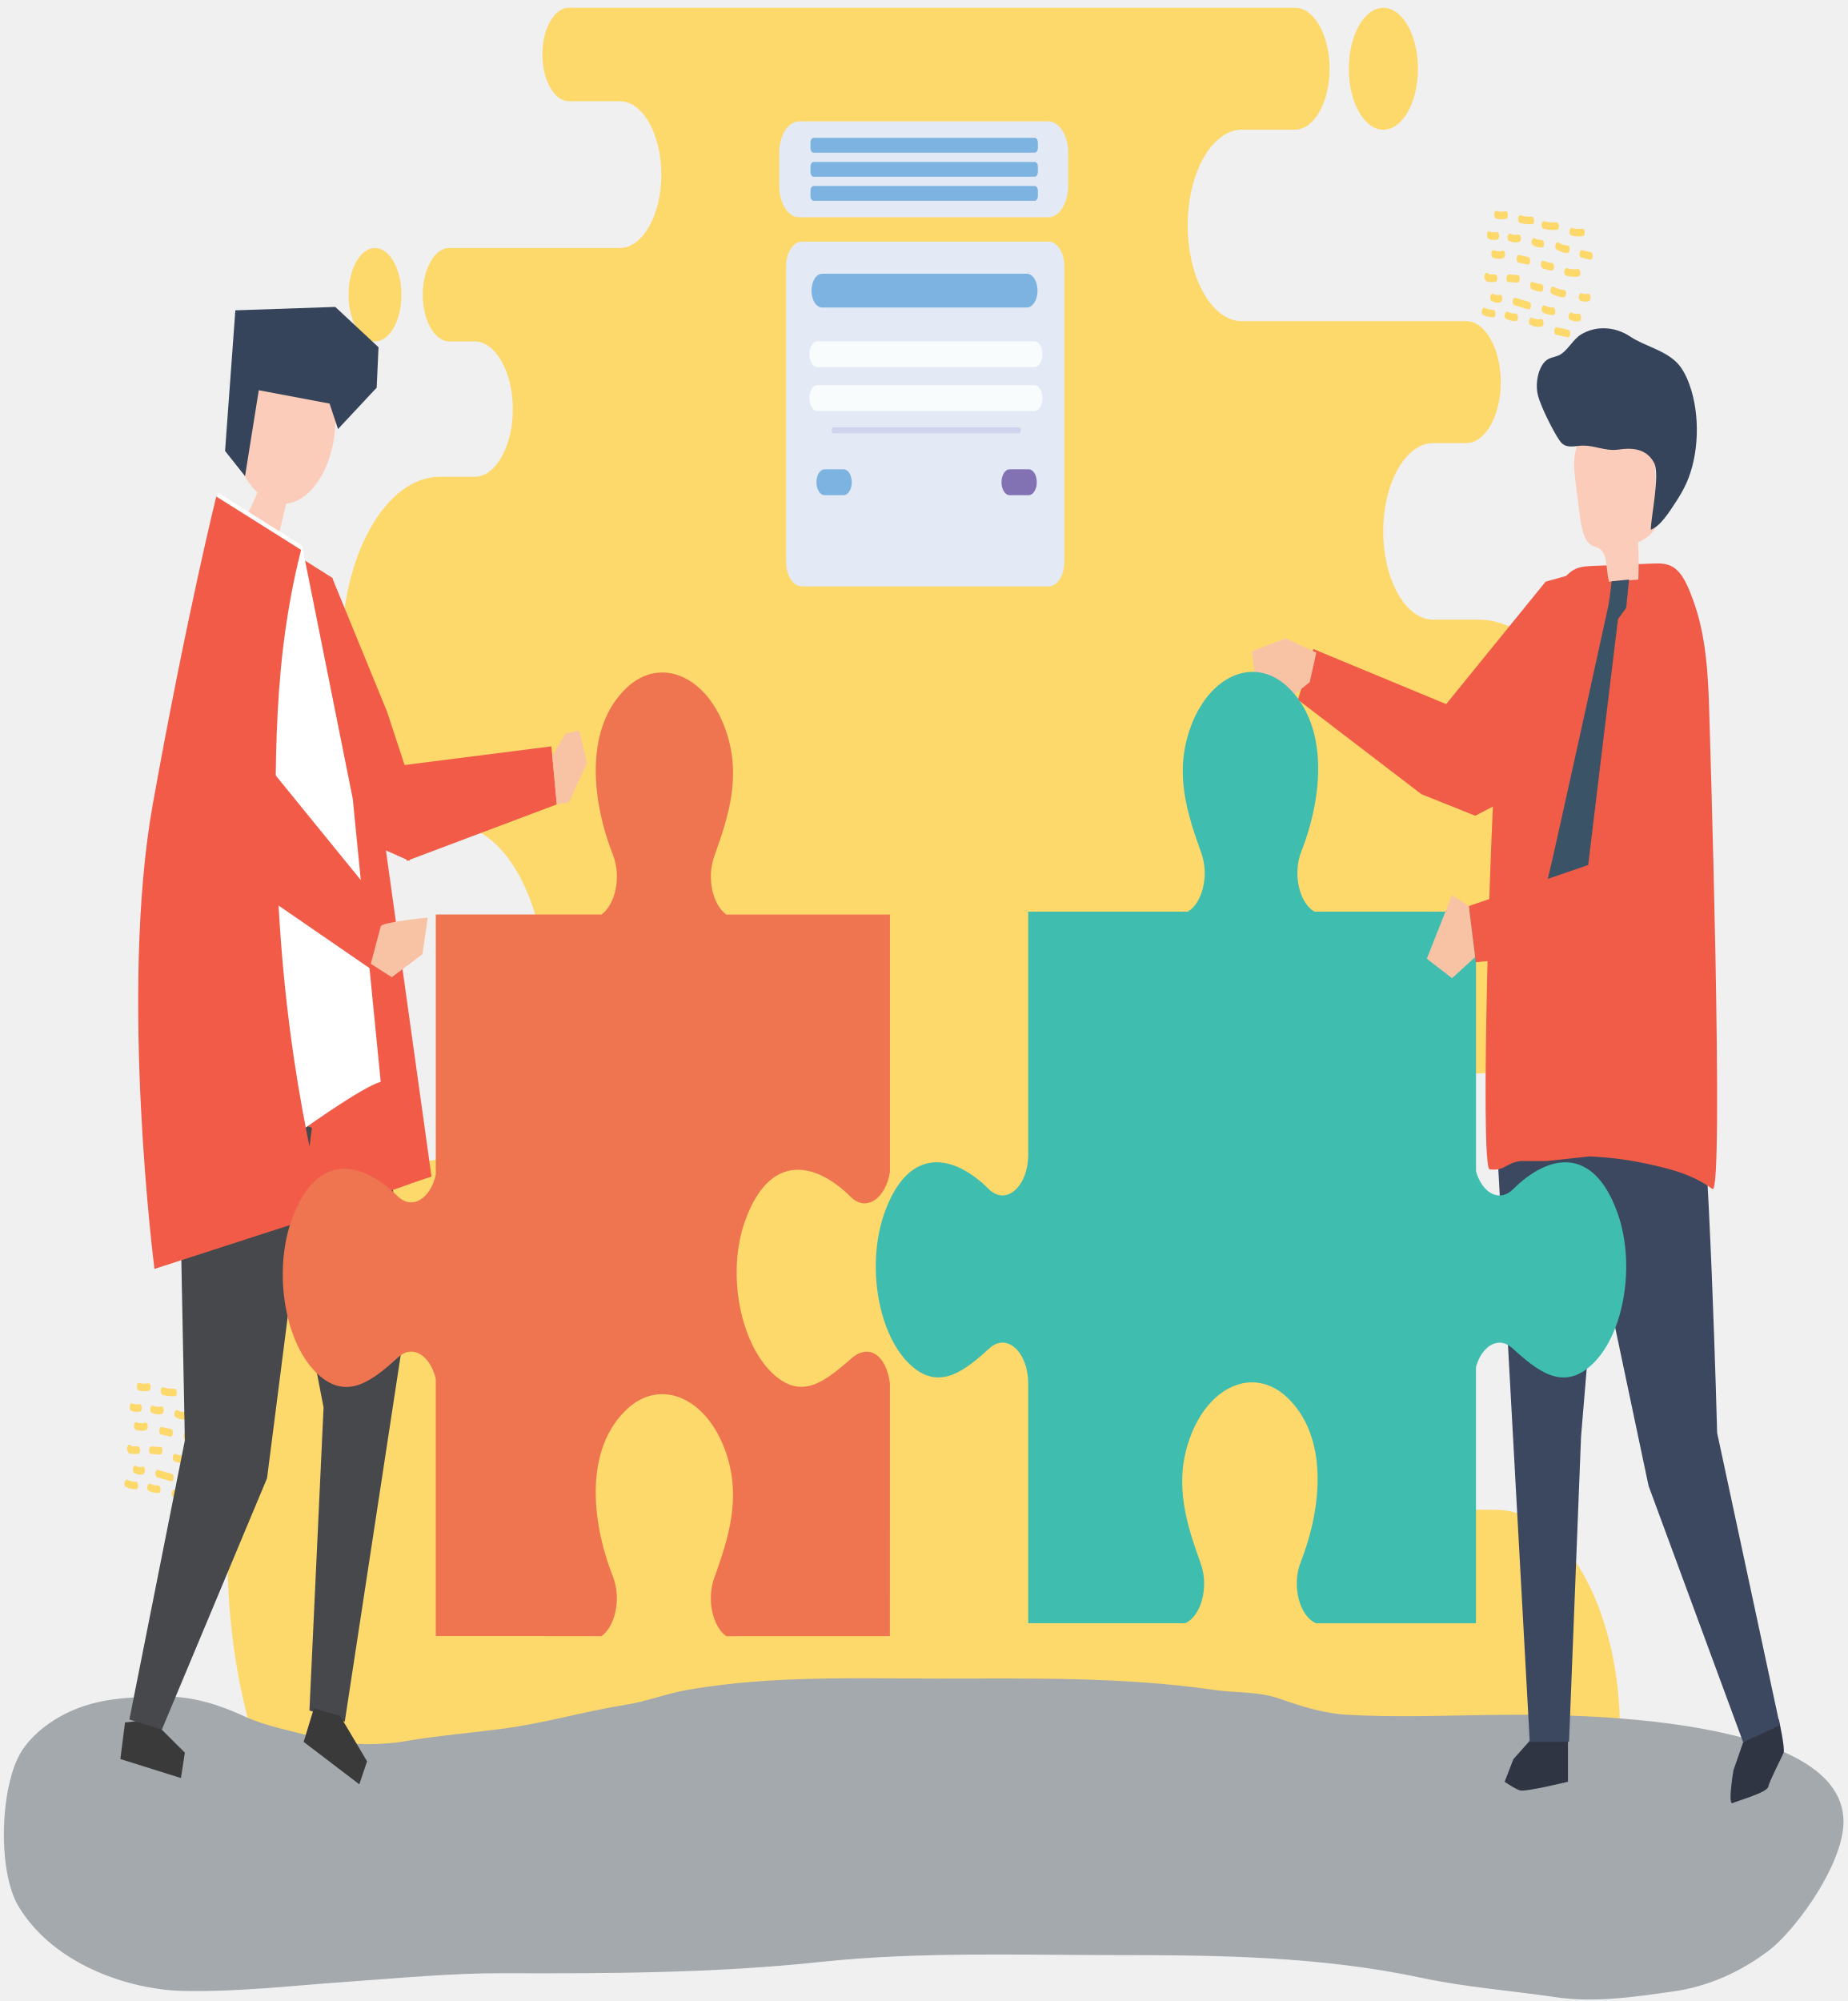
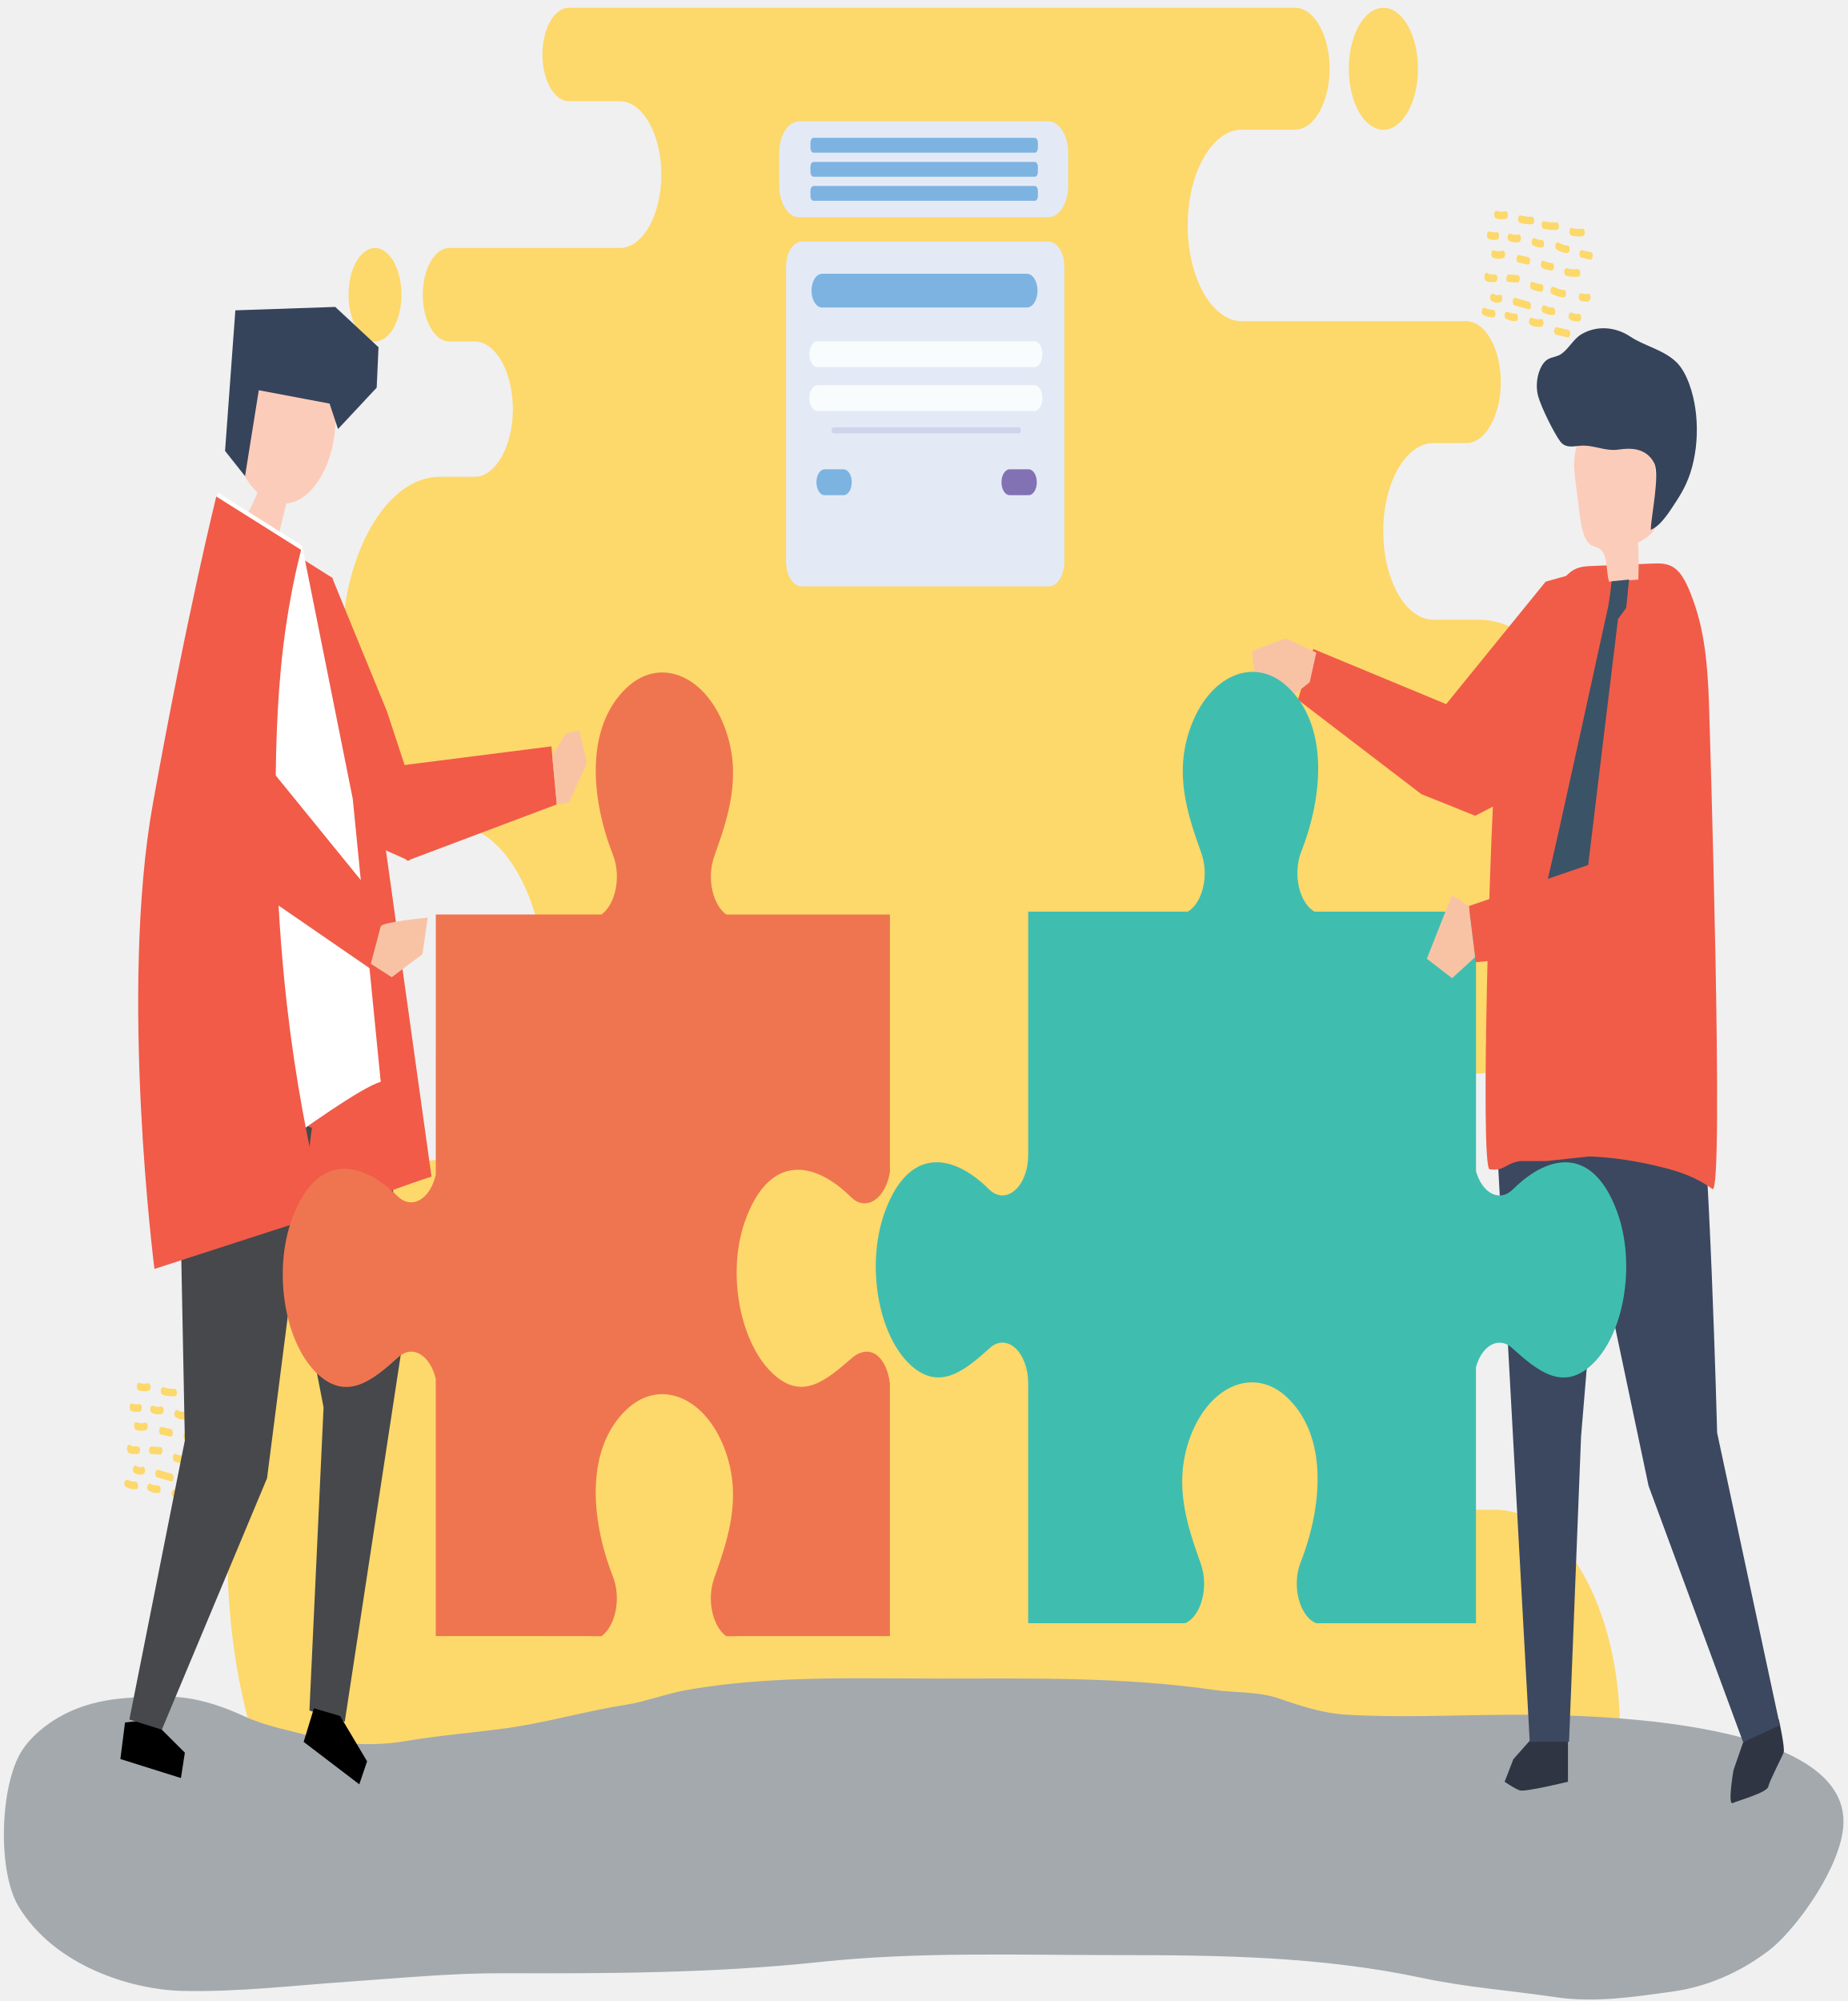
<svg xmlns="http://www.w3.org/2000/svg" width="301" height="326" viewBox="0 0 301 326" fill="none">
  <g clip-path="url(#clip0_2573_66715)">
    <path d="M241.954 50.169C241.484 49.922 241.17 51.048 241.644 51.299C242.192 51.588 242.741 51.712 243.319 51.685C243.816 51.662 243.717 50.439 243.219 50.462C242.791 50.481 242.362 50.381 241.954 50.169Z" fill="#FDD86B" />
    <path d="M246.887 51.076C246.477 51.107 246.071 51.018 245.683 50.806C245.212 50.551 244.901 51.678 245.372 51.936C245.899 52.221 246.428 52.341 246.984 52.299C247.482 52.26 247.384 51.037 246.887 51.076Z" fill="#FDD86B" />
    <path d="M251.062 51.974C250.584 52.078 250.116 52.024 249.66 51.781C249.188 51.531 248.877 52.657 249.348 52.911C249.941 53.224 250.543 53.332 251.162 53.197C251.655 53.089 251.557 51.866 251.062 51.974Z" fill="#FDD86B" />
    <path d="M253.551 54.535L255.405 54.955C255.898 55.067 256.01 53.848 255.515 53.736L253.66 53.316C253.165 53.204 253.056 54.423 253.551 54.535Z" fill="#FDD86B" />
    <path d="M244.355 48.02C244.003 48.136 243.668 48.101 243.333 47.885C242.869 47.588 242.561 48.718 243.022 49.015C243.479 49.309 243.969 49.397 244.452 49.243C244.94 49.085 244.845 47.862 244.355 48.02Z" fill="#FDD86B" />
    <path d="M246.783 49.749C247.526 49.965 248.268 50.177 249.011 50.393C249.501 50.536 249.611 49.317 249.12 49.174C248.377 48.958 247.635 48.746 246.892 48.53C246.399 48.387 246.29 49.606 246.783 49.749Z" fill="#FDD86B" />
    <path d="M251.407 50.91C251.956 51.203 252.504 51.334 253.082 51.315C253.579 51.299 253.478 50.076 252.983 50.092C252.553 50.103 252.123 49.995 251.715 49.779C251.244 49.529 250.931 50.655 251.407 50.91Z" fill="#FDD86B" />
    <path d="M257.194 51.114C256.825 51.18 256.461 51.129 256.109 50.94C255.638 50.694 255.327 51.82 255.798 52.071C256.289 52.329 256.782 52.425 257.294 52.337C257.789 52.252 257.692 51.029 257.194 51.114Z" fill="#FDD86B" />
    <path d="M242.974 44.7C242.869 44.696 242.767 44.692 242.665 44.688C242.629 44.688 242.602 44.684 242.578 44.684C242.413 44.306 241.937 44.341 241.859 44.939C241.792 45.46 242.073 45.83 242.371 45.899C242.745 45.98 243.156 45.926 243.532 45.938C243.743 45.946 243.935 45.772 243.971 45.413C244.001 45.116 243.853 44.723 243.641 44.715C243.42 44.715 243.197 44.708 242.974 44.7Z" fill="#FDD86B" />
    <path d="M245.865 44.715C245.37 44.676 245.255 45.895 245.756 45.934C246.231 45.968 246.707 46.007 247.18 46.042C247.676 46.08 247.79 44.861 247.29 44.823C246.814 44.788 246.338 44.753 245.865 44.715Z" fill="#FDD86B" />
    <path d="M249.732 45.949C249.246 45.772 249.14 46.991 249.623 47.168C250.086 47.338 250.555 47.457 251.028 47.527C251.523 47.596 251.638 46.377 251.138 46.308C250.664 46.235 250.195 46.119 249.732 45.949Z" fill="#FDD86B" />
    <path d="M252.846 47.862C253.458 48.205 254.082 48.41 254.73 48.456C255.226 48.491 255.339 47.272 254.84 47.237C254.262 47.194 253.701 47.036 253.155 46.736C252.686 46.473 252.376 47.603 252.846 47.862Z" fill="#FDD86B" />
    <path d="M258.731 47.854C258.367 47.947 258.022 47.924 257.665 47.785C257.461 47.704 257.255 48.001 257.226 48.31C257.194 48.668 257.352 48.927 257.556 49.008C257.973 49.17 258.406 49.189 258.83 49.081C259.321 48.95 259.226 47.727 258.731 47.854Z" fill="#FDD86B" />
    <path d="M244.797 40.838C244.326 40.985 243.872 40.966 243.406 40.784C242.92 40.595 242.816 41.818 243.297 42.003C243.823 42.204 244.365 42.223 244.896 42.061C245.384 41.911 245.289 40.688 244.797 40.838Z" fill="#FDD86B" />
    <path d="M247.409 42.77L248.88 43.102C249.373 43.214 249.484 41.995 248.989 41.883L247.518 41.551C247.023 41.439 246.914 42.658 247.409 42.77Z" fill="#FDD86B" />
    <path d="M251.477 42.501C250.992 42.319 250.885 43.542 251.368 43.72C251.832 43.893 252.3 44.013 252.774 44.078C253.269 44.148 253.383 42.929 252.883 42.859C252.41 42.794 251.941 42.674 251.477 42.501Z" fill="#FDD86B" />
    <path d="M257.065 43.839C256.466 43.913 255.879 43.858 255.289 43.693C254.798 43.554 254.689 44.773 255.179 44.912C255.837 45.101 256.5 45.147 257.165 45.062C257.663 45 257.563 43.778 257.065 43.839Z" fill="#FDD86B" />
    <path d="M243.828 37.818C243.445 37.892 243.076 37.857 242.7 37.722C242.212 37.548 242.105 38.767 242.59 38.941C243.03 39.099 243.479 39.126 243.926 39.041C244.423 38.945 244.326 37.718 243.828 37.818Z" fill="#FDD86B" />
    <path d="M247.384 38.203C246.975 38.304 246.564 38.284 246.166 38.103C245.965 38.011 245.748 38.092 245.656 38.423C245.579 38.697 245.656 39.141 245.858 39.233C246.394 39.484 246.931 39.565 247.484 39.426C247.974 39.307 247.88 38.084 247.384 38.203Z" fill="#FDD86B" />
    <path d="M249.776 39.963C250.259 40.24 250.747 40.352 251.259 40.318C251.756 40.283 251.657 39.06 251.159 39.095C250.793 39.122 250.429 39.029 250.084 38.832C249.618 38.566 249.307 39.693 249.776 39.963Z" fill="#FDD86B" />
    <path d="M253.629 40.649C254.17 40.993 254.731 41.193 255.316 41.232C255.808 41.263 255.922 40.044 255.425 40.013C254.91 39.978 254.417 39.824 253.939 39.523C253.473 39.226 253.165 40.356 253.629 40.649Z" fill="#FDD86B" />
    <path d="M257.663 41.98L259.07 42.3C259.563 42.412 259.675 41.193 259.18 41.081L257.772 40.761C257.279 40.649 257.168 41.868 257.663 41.98Z" fill="#FDD86B" />
    <path d="M245.263 34.419C244.794 34.539 244.338 34.519 243.872 34.369C243.381 34.215 243.275 35.434 243.763 35.588C244.29 35.758 244.829 35.769 245.36 35.638C245.855 35.518 245.758 34.296 245.263 34.419Z" fill="#FDD86B" />
    <path d="M249.543 35.303C248.945 35.346 248.358 35.264 247.77 35.087C247.28 34.937 247.171 36.156 247.661 36.306C248.317 36.507 248.975 36.572 249.642 36.526C250.138 36.491 250.04 35.268 249.543 35.303Z" fill="#FDD86B" />
    <path d="M253.573 36.213C252.91 36.278 252.256 36.221 251.601 36.047C251.109 35.916 250.999 37.139 251.492 37.266C252.215 37.455 252.941 37.509 253.672 37.436C254.169 37.385 254.07 36.163 253.573 36.213Z" fill="#FDD86B" />
    <path d="M257.784 37.254C257.228 37.346 256.684 37.304 256.136 37.142C255.646 36.995 255.536 38.214 256.027 38.361C256.641 38.546 257.262 38.581 257.884 38.477C258.379 38.392 258.282 37.169 257.784 37.254Z" fill="#FDD86B" />
    <path d="M20.807 241.105C20.336 240.859 20.023 241.985 20.496 242.236C21.045 242.525 21.594 242.648 22.171 242.621C22.669 242.598 22.57 241.375 22.072 241.399C21.645 241.418 21.215 241.318 20.807 241.105Z" fill="#FDD86B" />
    <path d="M25.74 242.012C25.33 242.043 24.924 241.954 24.536 241.742C24.065 241.487 23.754 242.613 24.225 242.872C24.752 243.157 25.281 243.277 25.837 243.234C26.335 243.196 26.238 241.973 25.74 242.012Z" fill="#FDD86B" />
    <path d="M29.915 242.911C29.437 243.015 28.968 242.961 28.512 242.718C28.041 242.467 27.73 243.593 28.201 243.848C28.794 244.16 29.396 244.268 30.015 244.133C30.508 244.025 30.41 242.803 29.915 242.911Z" fill="#FDD86B" />
    <path d="M32.404 245.472L34.258 245.892C34.751 246.004 34.863 244.785 34.367 244.673L32.513 244.253C32.018 244.141 31.908 245.36 32.404 245.472Z" fill="#FDD86B" />
    <path d="M23.208 238.957C22.856 239.072 22.521 239.038 22.186 238.822C21.722 238.525 21.414 239.655 21.875 239.952C22.332 240.245 22.822 240.334 23.305 240.179C23.793 240.021 23.698 238.799 23.208 238.957Z" fill="#FDD86B" />
    <path d="M25.636 240.685C26.378 240.901 27.121 241.113 27.864 241.329C28.355 241.472 28.464 240.253 27.973 240.11C27.23 239.894 26.488 239.682 25.745 239.466C25.252 239.323 25.143 240.542 25.636 240.685Z" fill="#FDD86B" />
    <path d="M30.26 241.846C30.809 242.139 31.357 242.27 31.935 242.251C32.433 242.236 32.331 241.013 31.835 241.028C31.406 241.04 30.976 240.932 30.568 240.716C30.097 240.465 29.787 241.591 30.26 241.846Z" fill="#FDD86B" />
    <path d="M36.047 242.05C35.678 242.116 35.314 242.066 34.962 241.877C34.491 241.63 34.18 242.756 34.651 243.007C35.142 243.265 35.635 243.362 36.147 243.273C36.642 243.188 36.545 241.966 36.047 242.05Z" fill="#FDD86B" />
    <path d="M21.827 235.636C21.723 235.632 21.62 235.628 21.519 235.624C21.482 235.624 21.455 235.62 21.431 235.62C21.266 235.242 20.79 235.277 20.713 235.875C20.645 236.396 20.926 236.766 21.225 236.835C21.599 236.916 22.009 236.862 22.385 236.874C22.596 236.882 22.788 236.708 22.825 236.349C22.854 236.052 22.706 235.659 22.494 235.651C22.273 235.651 22.05 235.643 21.827 235.636Z" fill="#FDD86B" />
    <path d="M24.718 235.651C24.223 235.613 24.109 236.832 24.609 236.87C25.084 236.905 25.56 236.943 26.034 236.978C26.529 237.017 26.643 235.798 26.143 235.759C25.667 235.725 25.191 235.69 24.718 235.651Z" fill="#FDD86B" />
    <path d="M28.585 236.886C28.099 236.708 27.993 237.927 28.476 238.105C28.939 238.274 29.408 238.394 29.881 238.463C30.377 238.533 30.491 237.314 29.991 237.244C29.517 237.171 29.049 237.055 28.585 236.886Z" fill="#FDD86B" />
    <path d="M31.7 238.799C32.311 239.142 32.935 239.346 33.583 239.393C34.078 239.427 34.193 238.209 33.693 238.174C33.115 238.131 32.554 237.973 32.008 237.672C31.539 237.41 31.229 238.54 31.7 238.799Z" fill="#FDD86B" />
    <path d="M37.584 238.792C37.22 238.884 36.875 238.861 36.518 238.722C36.314 238.641 36.108 238.938 36.079 239.247C36.047 239.606 36.205 239.864 36.409 239.945C36.826 240.107 37.258 240.126 37.683 240.018C38.174 239.887 38.079 238.665 37.584 238.792Z" fill="#FDD86B" />
    <path d="M23.65 231.774C23.179 231.921 22.725 231.902 22.259 231.72C21.773 231.531 21.669 232.754 22.149 232.939C22.676 233.14 23.218 233.159 23.749 232.997C24.237 232.847 24.142 231.624 23.65 231.774Z" fill="#FDD86B" />
    <path d="M26.262 233.707L27.733 234.039C28.226 234.151 28.337 232.932 27.842 232.82L26.371 232.488C25.876 232.376 25.767 233.595 26.262 233.707Z" fill="#FDD86B" />
    <path d="M30.33 233.437C29.845 233.256 29.738 234.479 30.221 234.656C30.685 234.83 31.153 234.949 31.627 235.015C32.122 235.084 32.236 233.865 31.736 233.796C31.262 233.73 30.794 233.611 30.33 233.437Z" fill="#FDD86B" />
    <path d="M35.919 234.776C35.319 234.849 34.731 234.795 34.142 234.629C33.651 234.49 33.542 235.709 34.032 235.848C34.69 236.037 35.353 236.083 36.018 235.998C36.516 235.937 36.416 234.714 35.919 234.776Z" fill="#FDD86B" />
    <path d="M22.681 228.755C22.298 228.829 21.929 228.794 21.552 228.659C21.064 228.485 20.957 229.704 21.443 229.878C21.883 230.036 22.331 230.063 22.778 229.978C23.276 229.882 23.179 228.655 22.681 228.755Z" fill="#FDD86B" />
    <path d="M26.238 229.14C25.827 229.24 25.417 229.221 25.019 229.04C24.817 228.947 24.601 229.028 24.509 229.36C24.431 229.634 24.509 230.077 24.711 230.17C25.247 230.42 25.784 230.501 26.337 230.363C26.827 230.243 26.733 229.02 26.238 229.14Z" fill="#FDD86B" />
    <path d="M28.629 230.899C29.112 231.177 29.6 231.289 30.112 231.254C30.61 231.219 30.51 229.996 30.012 230.031C29.646 230.058 29.282 229.966 28.937 229.769C28.471 229.503 28.16 230.629 28.629 230.899Z" fill="#FDD86B" />
    <path d="M32.481 231.586C33.023 231.929 33.583 232.13 34.168 232.168C34.661 232.199 34.775 230.98 34.278 230.949C33.763 230.915 33.27 230.76 32.792 230.459C32.326 230.162 32.017 231.293 32.481 231.586Z" fill="#FDD86B" />
    <path d="M36.516 232.916L37.924 233.237C38.417 233.348 38.528 232.13 38.033 232.018L36.625 231.698C36.132 231.586 36.021 232.805 36.516 232.916Z" fill="#FDD86B" />
    <path d="M24.116 225.356C23.648 225.476 23.191 225.456 22.725 225.306C22.235 225.152 22.128 226.37 22.616 226.525C23.142 226.695 23.681 226.706 24.213 226.575C24.708 226.455 24.611 225.233 24.116 225.356Z" fill="#FDD86B" />
    <path d="M28.396 226.241C27.798 226.283 27.211 226.202 26.623 226.024C26.133 225.874 26.024 227.093 26.514 227.243C27.17 227.444 27.828 227.51 28.495 227.463C28.99 227.429 28.893 226.206 28.396 226.241Z" fill="#FDD86B" />
    <path d="M32.425 227.15C31.762 227.215 31.11 227.157 30.454 226.984C29.961 226.853 29.852 228.075 30.345 228.203C31.068 228.392 31.794 228.446 32.525 228.372C33.022 228.322 32.923 227.1 32.425 227.15Z" fill="#FDD86B" />
    <path d="M36.637 228.191C36.081 228.283 35.538 228.241 34.989 228.079C34.499 227.932 34.389 229.151 34.88 229.298C35.494 229.483 36.115 229.518 36.737 229.414C37.232 229.329 37.135 228.106 36.637 228.191Z" fill="#FDD86B" />
    <path fill-rule="evenodd" clip-rule="evenodd" d="M73.531 317.654C53.474 317.654 37.067 288.658 37.067 253.229C37.067 217.796 53.474 188.8 73.531 188.8C82.01 188.8 88.948 176.546 88.948 161.56C88.948 146.578 82.01 134.32 73.531 134.32H71.695C62.879 134.32 55.666 121.575 55.666 105.996C55.666 90.419 62.881 77.675 71.695 77.675H77.327C80.758 77.675 83.561 72.715 83.561 66.647C83.561 60.583 80.745 55.623 77.327 55.623H73.189C70.819 55.623 68.882 52.197 68.882 48.012C68.882 43.827 70.821 40.402 73.189 40.402H100.986C104.707 40.402 107.754 35.036 107.754 28.444C107.754 21.867 104.707 16.487 100.986 16.487H92.679C90.31 16.487 88.373 13.057 88.373 8.876C88.373 4.695 90.31 1.266 92.679 1.266H211.011C214.101 1.266 216.631 5.736 216.631 11.194C216.631 16.652 214.101 21.123 211.011 21.123H202.34C197.482 21.123 193.509 28.147 193.509 36.726C193.509 45.308 197.482 52.329 202.34 52.329H238.9C241.991 52.329 244.52 56.799 244.52 62.257C244.52 67.715 241.993 72.186 238.9 72.186H233.512C229.033 72.186 225.37 78.659 225.37 86.574C225.37 94.485 229.033 100.958 233.512 100.958H240.855C252.359 100.958 261.768 117.591 261.768 137.919C261.768 158.243 252.356 174.876 240.855 174.876H238.461C227.401 174.876 218.352 190.868 218.352 210.424C218.352 229.973 227.401 245.973 238.461 245.973H243.646C254.803 245.973 263.931 262.101 263.931 281.808C263.931 301.522 254.803 317.65 243.646 317.65L73.531 317.654ZM225.394 21.135C228.496 21.135 231.026 16.691 231.026 11.206C231.026 5.721 228.506 1.273 225.394 1.273C222.282 1.273 219.762 5.721 219.762 11.202C219.762 16.683 222.277 21.135 225.394 21.135ZM61.097 55.627C63.476 55.627 65.403 52.221 65.403 48.016C65.403 43.816 63.476 40.406 61.097 40.406C58.718 40.406 56.791 43.812 56.791 48.016C56.791 52.217 58.728 55.627 61.107 55.627H61.097Z" fill="#FDD86B" />
    <path d="M138.143 273.426C129.366 273.468 120.588 273.804 111.827 275.35C108.523 275.933 105.29 277.217 101.978 277.738C95.363 278.772 88.87 280.704 82.231 281.595C76.885 282.313 71.518 282.737 66.19 283.644C61.194 284.496 55.661 284.299 50.702 282.891C47.032 281.85 43.344 281.26 39.734 279.586C35.698 277.711 31.311 276.373 27.104 276.419C21.106 276.488 15.265 276.496 9.524 279.806C7.509 280.967 5.043 282.876 3.511 285.314C0.008 290.895 -0.465 304.82 3.033 310.61C8.924 320.354 21.497 324.176 29.755 324.357C38.802 324.554 47.592 323.49 56.654 322.861C65.075 322.278 73.475 321.449 81.908 321.476C99.133 321.534 116.361 321.476 133.556 319.648C149.711 317.931 165.905 318.521 182.097 318.521C198.698 318.521 215.188 318.73 231.671 322.236C238.852 323.763 246.169 324.3 253.388 325.368C259.852 326.328 266.065 325.349 272.502 324.462C277.908 323.717 283.28 321.511 288.191 317.781C292.08 314.83 299.011 305.657 300.202 298.61C303.545 278.853 253.097 279.327 245.35 279.374C236.687 279.424 227.952 279.875 219.293 279.35C215.652 279.13 212.061 278 208.508 276.758C204.966 275.524 201.4 275.836 197.81 275.319C182.837 273.156 167.83 273.472 152.811 273.472C147.924 273.472 143.035 273.402 138.143 273.426Z" fill="#A3A9AD" />
    <path d="M54.157 94.22L63.041 115.894L68.826 133.449L66.709 140.253L59.016 136.832L54.157 94.22Z" fill="#F15B48" />
    <path d="M43.509 170.759V181.734L52.719 229.29L50.416 278.675L56.171 280.504L65.382 220.145L65.029 202.386L60.776 166.165L43.509 170.759Z" fill="#46484B" />
-     <path d="M55.416 279.566L59.81 286.953L58.54 290.699L49.476 283.786L51.144 278.312L55.416 279.566Z" fill="#3A3A3A" />
-     <path d="M24.703 280.137L30.119 285.545L29.478 289.676L19.613 286.579L20.368 280.619L24.703 280.137Z" fill="#3A3A3A" />
+     <path d="M55.416 279.566L59.81 286.953L58.54 290.699L49.476 283.786L51.144 278.312L55.416 279.566Z" fill="black" />
+     <path d="M24.703 280.137L30.119 285.545L29.478 289.676L19.613 286.579L20.368 280.619L24.703 280.137Z" fill="black" />
    <path d="M54.186 94.165L40.485 85.528C40.485 85.528 35.615 104.746 30.08 135.527C24.546 166.308 32.651 205.495 32.651 205.495C32.651 205.495 64.037 193.641 70.305 191.689L62.444 135.423L54.186 94.165Z" fill="#F15B48" />
    <path d="M50.816 183.755L43.509 240.835L26.366 281.796L21.079 280.137L30.119 234.671L28.944 174.609L50.816 183.755Z" fill="#46484B" />
    <path d="M54.639 63.967C50.908 64.403 47.422 59.535 43.749 60.742C41.363 61.529 39.477 64.892 38.749 68.684C38.409 70.451 38.29 72.379 38.62 74.134C38.836 75.276 39.234 76.302 39.703 77.216C40.329 78.439 41.094 79.454 41.943 80.233C41.477 81.429 40.941 82.559 40.346 83.6C42.067 84.646 43.786 85.695 45.507 86.74C45.888 85.17 46.267 83.6 46.648 82.026C47.165 81.98 47.68 81.865 48.187 81.656C51.241 80.399 53.773 76.148 54.455 71.133C54.775 68.784 54.715 66.358 54.639 63.967Z" fill="#FCCCBA" />
    <path d="M53.697 65.752L42.164 63.577L39.926 77.575L36.669 73.467L38.346 50.558L54.625 50.003L61.672 56.572L61.373 63.156L55.072 69.899L53.697 65.752Z" fill="#35445B" />
    <path d="M49.221 88.903L35.52 80.267C35.52 80.267 30.651 99.484 25.116 130.265C19.581 161.047 27.687 200.233 27.687 200.233C27.687 200.233 55.763 178.188 62.029 176.237L57.477 130.161L49.221 88.903Z" fill="white" />
    <path d="M24.91 130.925C30.444 100.143 35.239 80.892 35.239 80.892L49.015 89.559L49.037 89.671C48.733 90.928 48.415 92.178 48.141 93.455C47.056 98.489 46.255 103.669 45.762 108.931C44.895 118.181 44.806 127.689 44.99 137.023C45.17 145.98 45.75 154.917 46.75 163.735C48.073 175.392 50.185 186.752 52.904 197.749C40.162 201.865 25.165 206.729 25.165 206.729C25.165 206.729 19.375 161.706 24.91 130.925Z" fill="#F15B48" />
    <path d="M62.806 125.031L89.836 121.594L90.72 131.048L66.267 140.252L62.806 125.031Z" fill="#F15B48" />
    <path d="M89.979 123.118L92.166 119.531L94.375 119.01L95.633 124.279L92.698 130.736L90.72 131.049L89.979 123.118Z" fill="#F8C3A5" />
    <path d="M260.972 92.206L251.829 94.763L235.621 114.714L213.977 105.738L211.47 114L231.591 129.387L240.359 132.901L251.749 126.995L260.972 92.206Z" fill="#F15C48" />
    <path d="M213.387 111.145L210.001 113.837L207.583 113.401L207.568 112.09L208.986 111.191L204.393 109.606L203.973 106.088L209.476 104.009L214.463 106.315L213.387 111.145Z" fill="#F8C3A5" />
    <path d="M250.841 281.796L246.574 286.602L245.151 290.278C245.151 290.278 246.751 291.408 247.642 291.69C248.53 291.971 255.468 290.278 255.468 290.278V283.778L250.841 281.796Z" fill="#2F3542" />
    <path d="M284.011 283.844L282.435 288.396C282.435 288.396 281.45 294.147 282.304 293.754C283.159 293.36 287.919 292.045 288.111 291.073C288.303 290.101 290.368 286.205 290.611 285.503C290.854 284.801 289.825 280.114 289.825 280.114L284.011 283.844Z" fill="#2F3542" />
    <path d="M254.815 176.688L268.599 242.069L284.011 283.844L289.99 281.086L279.772 233.44C279.772 233.44 278.539 185.579 276.519 171.5L254.815 176.688Z" fill="#3B4860" />
    <path d="M243.906 186.555L249.242 283.775H255.643L257.6 234.035L261.277 189.996L247.285 163.944L243.906 186.555Z" fill="#3B4860" />
    <path d="M243.7 124.342C244.362 119.331 244.625 113.939 246.186 109.264C247.746 104.592 250.698 101.051 252.975 97.078C253.939 95.396 254.97 93.645 256.405 92.843C257.388 92.291 258.474 92.245 259.532 92.202C262.743 92.075 265.955 91.944 269.167 91.817C270.337 91.77 271.556 91.736 272.623 92.407C274.223 93.414 275.126 95.755 275.918 97.938C277.937 103.516 278.309 109.703 278.488 116.01C278.483 116.068 280.994 195.201 279 193.715C276.519 191.864 273.682 190.88 270.897 190.194C266.972 189.195 262.967 188.558 258.966 188.404L251.924 189.16H247.676C245.124 189.553 245.336 190.772 242.714 190.518C241.039 190.356 242.94 130.085 243.7 124.342Z" fill="#F15C48" />
    <path d="M262.149 94.763C263.744 94.651 265.336 94.543 266.931 94.431C267.016 92.414 267.002 90.385 266.885 88.371C268.232 87.75 269.798 86.778 270.104 84.603C270.201 83.916 270.15 83.203 270.099 82.508C269.887 79.627 269.676 76.742 269.465 73.86C269.392 72.861 269.315 71.835 269.004 70.96C268.463 69.421 267.334 68.672 266.253 68.275C263.498 67.26 260.432 67.951 258.172 70.659C257.57 71.38 257.019 72.26 256.728 73.363C256.276 75.064 256.502 77 256.735 78.809C256.949 80.476 257.165 82.146 257.378 83.812C257.626 85.729 258 87.92 259.124 88.73C259.719 89.162 260.442 89.112 260.974 89.718C261.913 90.79 261.702 93.073 262.149 94.763Z" fill="#FCCCBA" />
    <path d="M253.318 58.123C253.672 58.022 254.034 57.903 254.398 57.652C255.553 56.854 256.362 55.253 257.587 54.501C260.068 52.985 263.178 53.205 265.615 54.832C267.946 56.391 271.128 56.989 273.216 59.083C274.087 59.959 274.762 61.263 275.272 62.686C277.044 67.612 276.826 74.169 274.738 78.771C274.269 79.805 273.718 80.734 273.145 81.621C271.956 83.457 270.531 85.725 268.96 86.308C268.999 84.109 270.499 77.301 269.502 75.411C268.179 72.904 265.581 72.966 263.722 73.243C261.506 73.575 259.68 72.441 257.469 72.618C256.342 72.707 255.067 73.07 254.206 71.916C253.209 70.586 251.097 66.354 250.596 64.495C250.157 62.871 250.451 60.865 251.213 59.577C251.869 58.462 252.577 58.335 253.318 58.123Z" fill="#35445B" />
    <path d="M252.048 144.846C252.048 144.063 252.14 143.284 252.329 142.559C253.174 139.311 262.054 98.659 262.054 98.659C262.054 98.659 262.411 96.553 262.578 94.701L265.423 94.42L264.955 99.037L263.622 100.858C263.622 100.858 258.163 145.626 258.131 146.412L254.085 154.366L252.048 144.846Z" fill="#3B5366" />
    <path d="M240.486 222.695C241.442 219.281 244.136 217.587 246.389 219.632C250.468 223.331 254.485 226.556 259.044 222.617C264.588 217.827 266.642 205.973 263.442 197.337C259.498 186.687 252.327 187.998 246.528 193.745C244.268 195.987 241.466 194.316 240.486 190.822V148.526H240.126H230.661H214.181C211.77 147.188 210.545 142.501 212.018 138.74C215.633 129.521 216.453 118.127 209.748 111.863C204.31 106.786 196.851 110.054 193.841 118.867C191.365 126.115 193.397 132.495 195.727 138.972C197.07 142.702 195.853 147.188 193.523 148.522H167.524V188.095C167.524 193.317 163.91 196.503 161.12 193.738C155.321 187.99 148.15 186.679 144.206 197.329C141.006 205.965 143.06 217.819 148.604 222.61C153.163 226.548 157.18 223.323 161.259 219.624C164.05 217.094 167.521 220.291 167.521 225.398V264.454H193.091C195.642 263.377 197.038 258.633 195.632 254.726C193.302 248.245 191.27 241.865 193.746 234.621C196.756 225.807 204.216 222.536 209.654 227.616C216.359 233.877 215.538 245.275 211.923 254.494C210.374 258.444 211.802 263.416 214.453 264.457H229.873H240.121H240.48V222.695H240.486Z" fill="#3FBEB0" />
    <path d="M118.338 148.993C116.16 147.45 115.08 143.11 116.384 139.481C118.743 132.908 120.801 126.435 118.289 119.091C115.233 110.157 107.668 106.848 102.156 111.997C95.358 118.35 96.196 129.907 99.862 139.253C101.291 142.894 100.226 147.407 97.995 148.989L71.003 148.985V149.567V164.815L71.001 191.373C70.147 195.257 67.156 197.232 64.755 194.856C58.873 189.032 51.6 187.709 47.602 198.509C44.361 207.269 46.447 219.288 52.071 224.141C56.696 228.129 60.767 224.858 64.903 221.105C67.285 218.945 70.147 220.904 70.999 224.658V266.548L96.252 266.552C96.3 266.552 96.347 266.563 96.395 266.567H97.99C100.219 264.986 101.284 260.473 99.857 256.831C96.189 247.485 95.354 235.932 102.151 229.576C107.664 224.422 115.228 227.732 118.284 236.669C120.797 244.014 118.738 250.486 116.379 257.059C115.075 260.689 116.155 265.032 118.333 266.571H119.918C119.967 266.567 120.012 266.556 120.064 266.556L144.987 266.559L144.99 225.36C144.383 220.7 141.545 218.879 138.783 221.263C134.597 224.874 130.888 228.087 126.263 224.098C120.639 219.246 118.241 207.427 121.481 198.667C125.477 187.863 132.75 189.19 138.634 195.014C141.154 197.51 144.329 195.211 144.994 190.937L144.997 166.092V149.575V148.993H118.338Z" fill="#EF7550" />
    <path d="M46.563 96.171L44.276 125.541L62.738 148.245L60.225 157.742L34.231 139.852L32.496 132.889L34.792 92.974L46.563 96.171Z" fill="#F15B48" />
    <path d="M60.419 157.012C60.419 157.012 61.84 151.643 62.031 150.925C62.223 150.204 69.688 149.498 69.688 149.498L68.826 155.469L63.822 159.207L60.419 157.012Z" fill="#F8C3A5" />
    <path d="M264.115 110.674L264.651 138.898L239.303 147.62L240.44 156.765L268.482 153.996L273.675 146.296L277.158 119.191L264.115 110.674Z" fill="#F15C48" />
    <path d="M240.337 155.94L236.585 159.365L232.472 156.198L236.558 145.857L239.304 147.62L240.337 155.94Z" fill="#F8C3A5" />
    <path d="M130.199 19.77H170.801C172.59 19.77 174.042 22.076 174.042 24.919V30.254C174.042 33.096 172.59 35.403 170.801 35.403H130.199C128.409 35.403 126.958 33.096 126.958 30.254V24.919C126.958 22.072 128.409 19.77 130.199 19.77Z" fill="#E3EAF6" />
    <path d="M132.548 22.458H168.604C168.881 22.458 169.104 22.813 169.104 23.253V24.074C169.104 24.514 168.881 24.869 168.604 24.869H132.548C132.272 24.869 132.048 24.514 132.048 24.074V23.253C132.048 22.813 132.272 22.458 132.548 22.458Z" fill="#7DB3E1" />
    <path d="M132.548 26.381H168.604C168.881 26.381 169.104 26.736 169.104 27.175V27.997C169.104 28.437 168.881 28.792 168.604 28.792H132.548C132.272 28.792 132.048 28.437 132.048 27.997V27.175C132.048 26.736 132.272 26.381 132.548 26.381Z" fill="#7DB3E1" />
    <path d="M132.548 30.3H168.604C168.881 30.3 169.104 30.655 169.104 31.094V31.916C169.104 32.356 168.881 32.711 168.604 32.711H132.548C132.272 32.711 132.048 32.356 132.048 31.916V31.094C132.048 30.655 132.272 30.3 132.548 30.3Z" fill="#7DB3E1" />
    <path d="M130.618 39.376H170.867C172.272 39.376 173.411 41.185 173.411 43.418V91.492C173.411 93.725 172.272 95.534 170.867 95.534H130.618C129.213 95.534 128.075 93.725 128.075 91.492V43.418C128.075 41.185 129.213 39.376 130.618 39.376Z" fill="#E3EAF6" />
    <path d="M133.949 44.599H167.311C168.267 44.599 169.042 45.829 169.042 47.349C169.042 48.869 168.267 50.099 167.311 50.099H133.949C132.993 50.099 132.218 48.869 132.218 47.349C132.218 45.829 132.993 44.599 133.949 44.599Z" fill="#7DB3E1" />
    <path d="M137.452 80.673H134.345C133.614 80.673 133.021 79.732 133.021 78.571V78.567C133.019 77.406 133.611 76.465 134.342 76.461H134.345H137.452C138.182 76.461 138.775 77.402 138.775 78.563V78.567C138.777 79.728 138.185 80.669 137.454 80.673H137.452Z" fill="#7DB3E1" />
    <path d="M167.602 80.673H164.495C163.764 80.673 163.172 79.732 163.172 78.571V78.567C163.169 77.406 163.762 76.465 164.492 76.461H164.495H167.602C168.333 76.461 168.925 77.402 168.925 78.563V78.567C168.927 79.728 168.335 80.669 167.604 80.673H167.602Z" fill="#8271B3" />
    <path d="M133.199 55.6H168.517C169.25 55.6 169.845 56.545 169.845 57.706C169.845 58.871 169.25 59.812 168.517 59.812H133.199C132.466 59.812 131.871 58.867 131.871 57.706C131.871 56.541 132.466 55.6 133.199 55.6Z" fill="#F9FCFD" />
    <path d="M133.199 62.752H168.517C169.25 62.752 169.845 63.697 169.845 64.858C169.845 66.023 169.25 66.964 168.517 66.964H133.199C132.466 66.964 131.871 66.019 131.871 64.858C131.871 63.693 132.466 62.752 133.199 62.752Z" fill="#F9FCFD" />
    <path d="M135.801 69.625H166.034C166.201 69.625 166.337 69.841 166.337 70.107C166.337 70.373 166.201 70.589 166.034 70.589H135.801C135.634 70.589 135.498 70.373 135.498 70.107C135.498 69.841 135.634 69.625 135.801 69.625Z" fill="#CFD3EB" />
  </g>
  <defs>
    <clipPath id="clip0_2573_66715">
      <rect width="300" height="325" fill="white" transform="translate(0.5 0.830078)" />
    </clipPath>
  </defs>
</svg>
